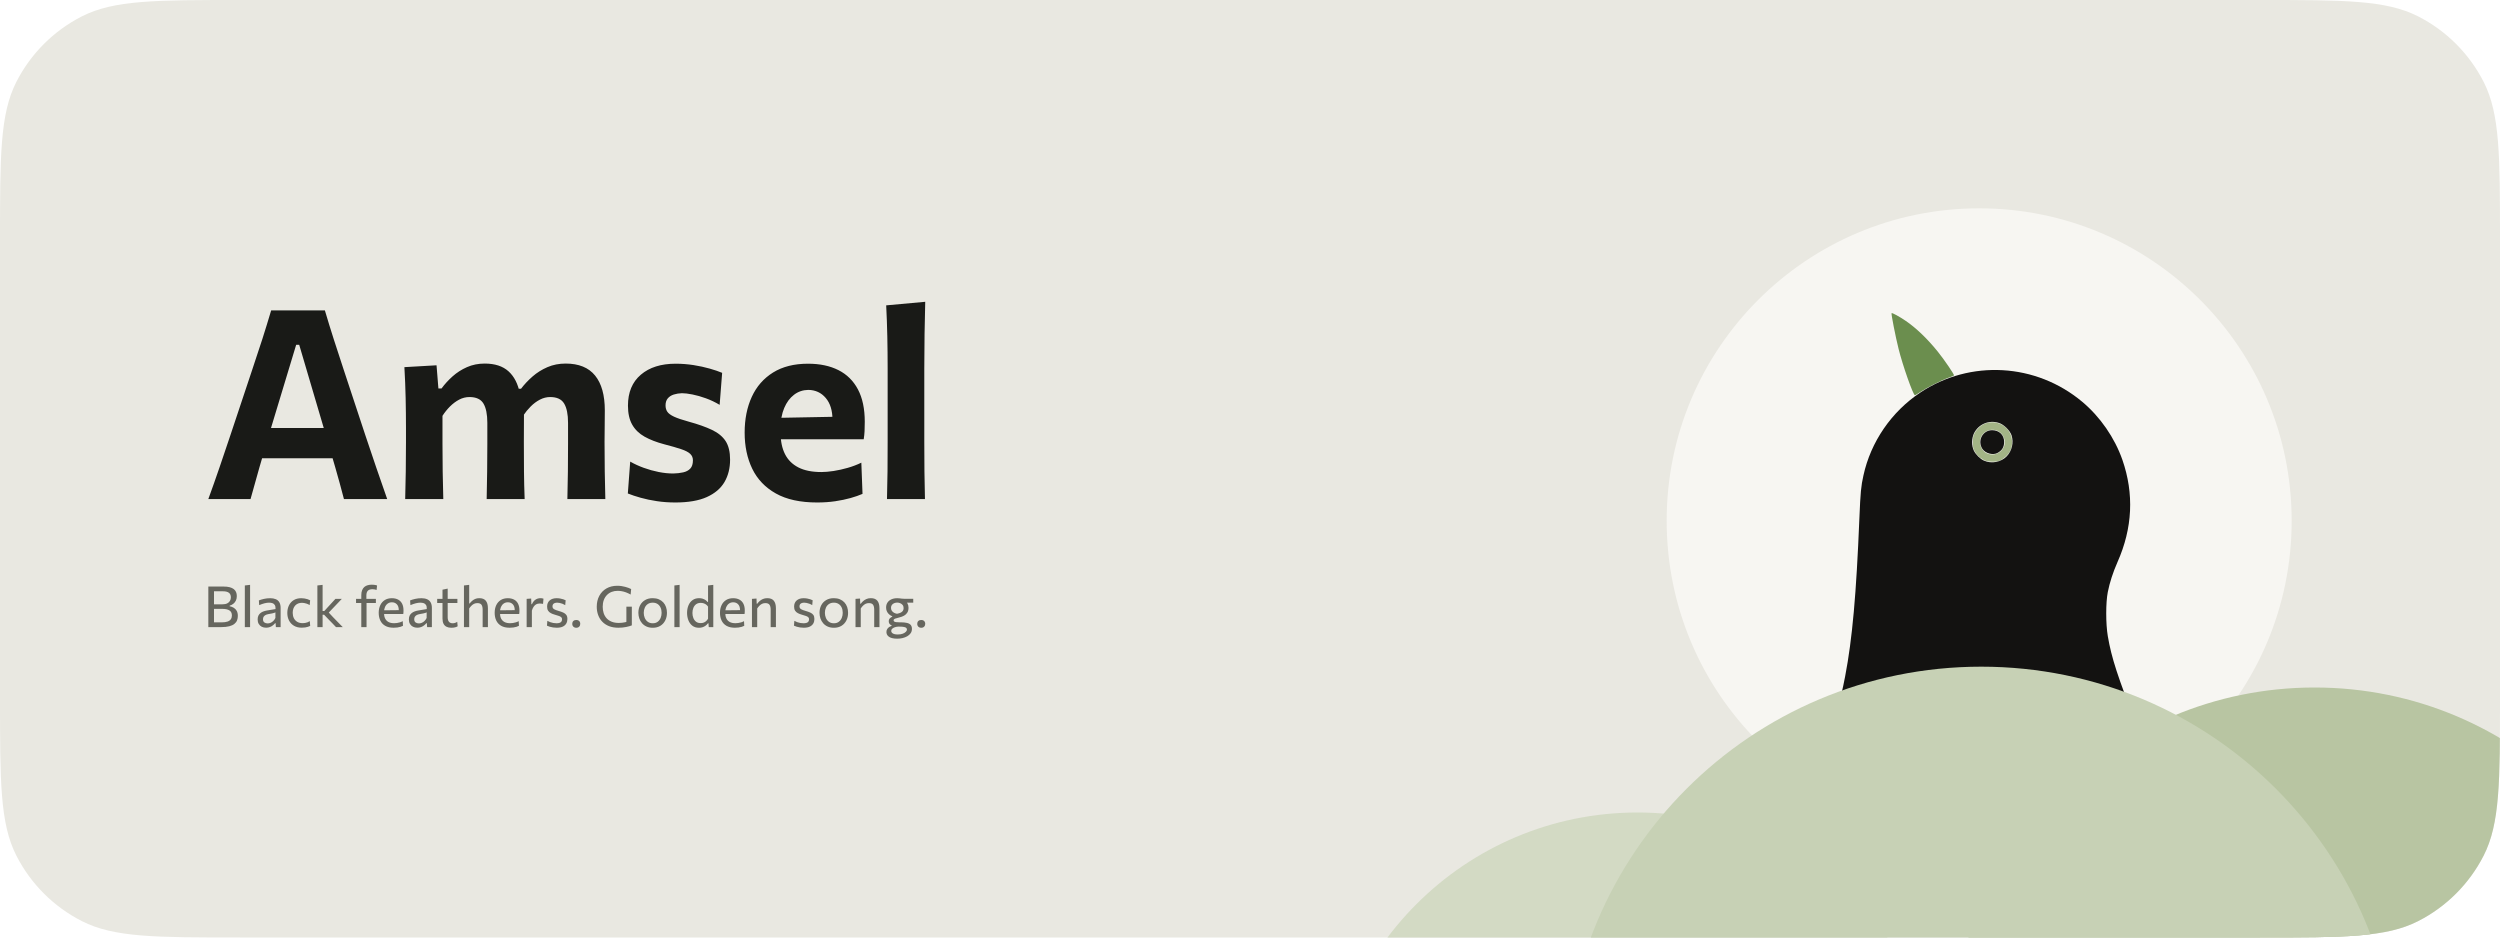
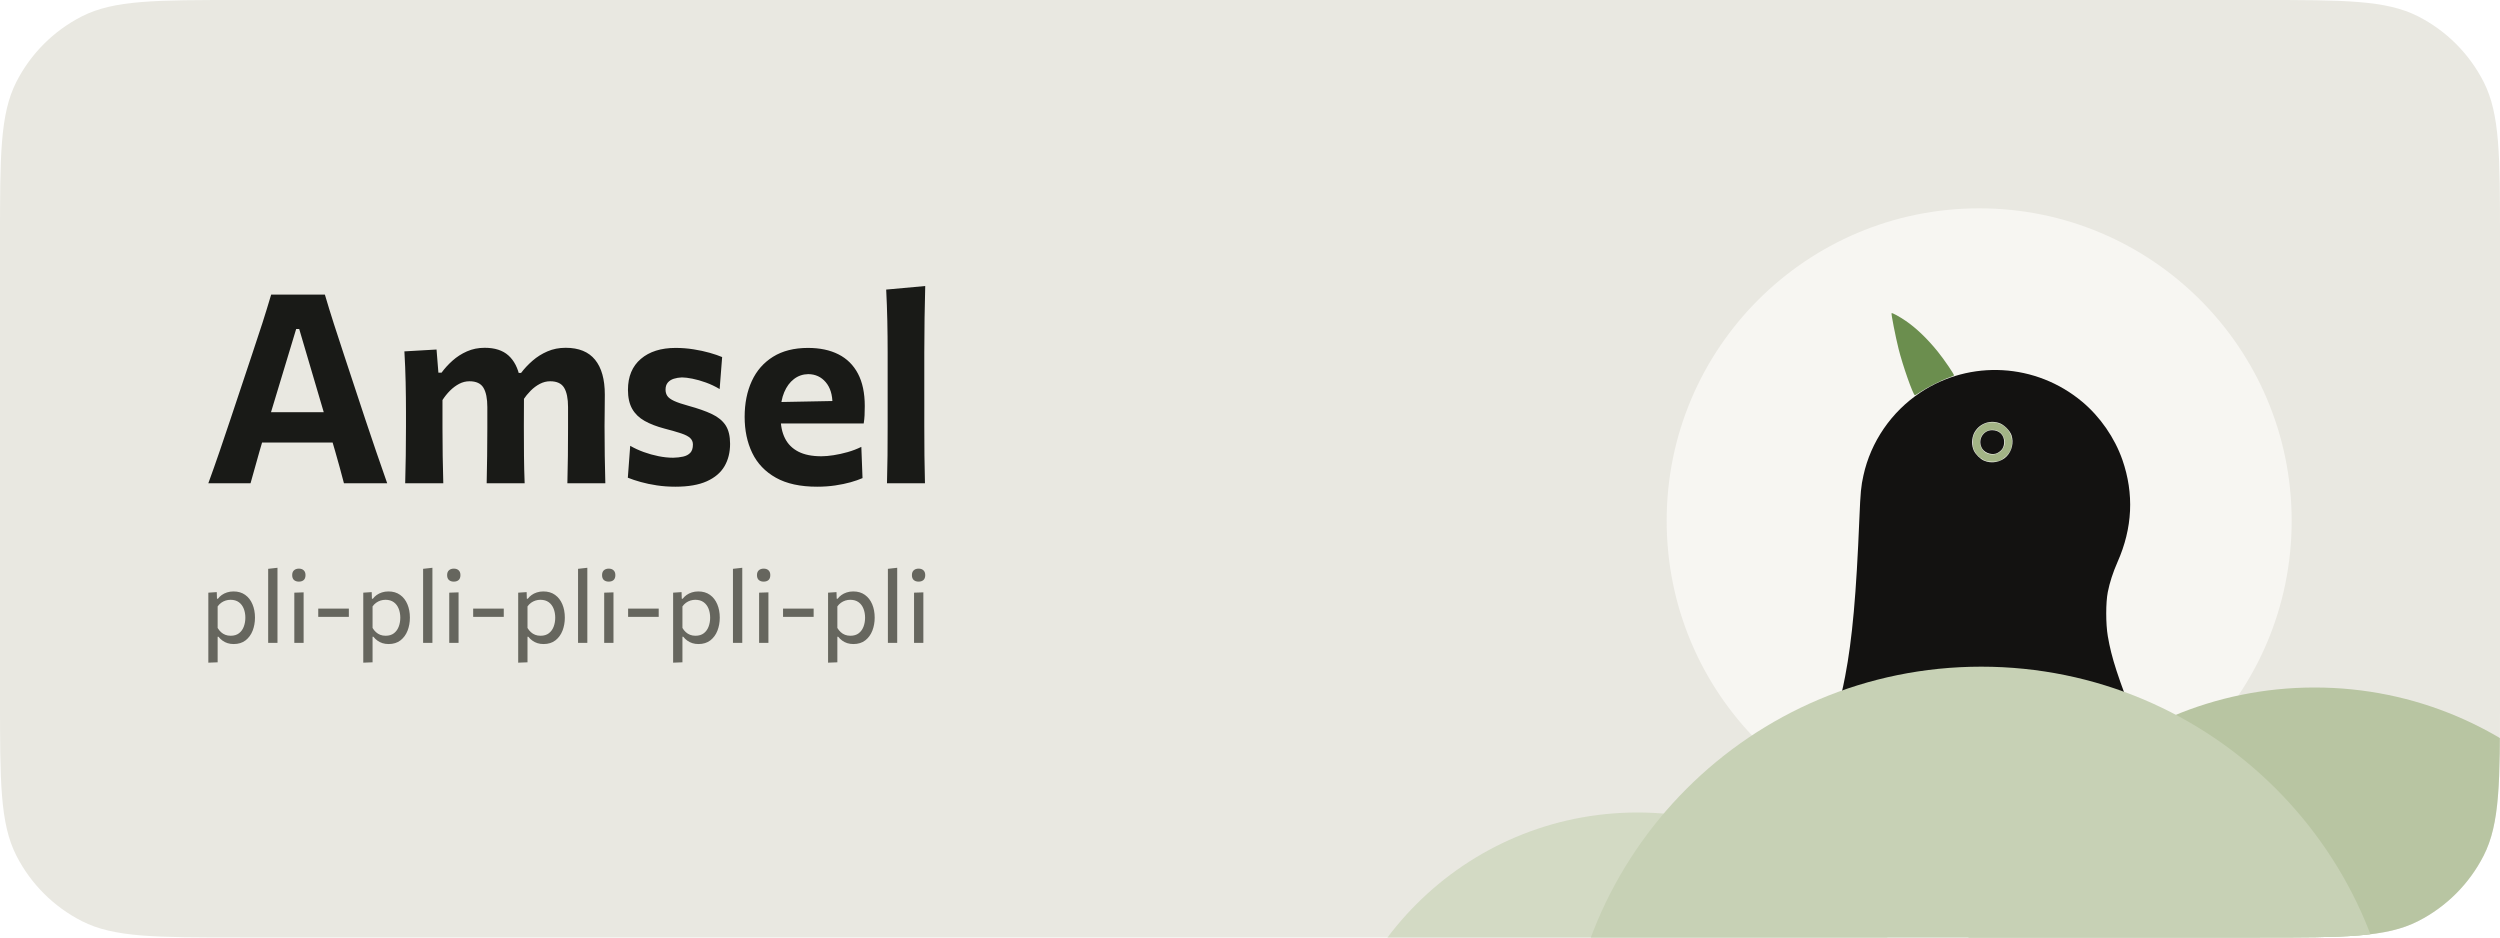
- <svg xmlns="http://www.w3.org/2000/svg" viewBox="0 0 1200 450" width="1200" height="450" role="img" aria-label="Amsel. Black feathers. Golden song.">
+ <svg xmlns="http://www.w3.org/2000/svg" viewBox="0 0 1200 450" width="1200" height="450" role="img" aria-label="Amsel. pli-pli-pli-pli-pli">
  <defs>
    <clipPath id="card">
      <path d="M115.2,0L1084.8,0C1125.12,0 1145.29,0 1160.69,7.85A72,72 0 0 1 1192.15,39.31C1200,54.71 1200,74.88 1200,115.2L1200,334.8C1200,375.12 1200,395.29 1192.15,410.69A72,72 0 0 1 1160.69,442.15C1145.29,450 1125.12,450 1084.8,450L115.2,450C74.88,450 54.71,450 39.31,442.15A72,72 0 0 1 7.85,410.69C0,395.29 0,375.12 0,334.8L0,115.2C0,74.88 0,54.71 7.85,39.31A72,72 0 0 1 39.31,7.85C54.71,0 74.88,0 115.2,0Z" />
    </clipPath>
  </defs>
  <g clip-path="url(#card)">
    <rect width="1200" height="450" fill="#E9E8E1" />
    <circle cx="950" cy="250" r="150" fill="#F7F6F2" />
    <circle cx="786" cy="540" r="150" fill="#D3DAC4" />
    <circle cx="1111" cy="505" r="175" fill="#B8C5A2" />
    <g transform="translate(956 238) scale(-4.4 4.4) translate(-46.5 -62.0)">
      <path fill="#6B8E4E" fill-rule="evenodd" d="M54.25,50.65 C53.58,50.20 52.02,49.40 51.22,49.12 C50.91,49.01 50.64,48.90 50.61,48.87 C50.54,48.81 51.66,47.16 52.37,46.28 C53.45,44.93 54.74,43.68 55.88,42.91 C56.57,42.44 57.36,42.01 57.42,42.07 C57.48,42.13 56.99,44.63 56.66,45.95 C56.21,47.77 55.08,50.97 54.88,51.02 C54.84,51.03 54.56,50.86 54.25,50.65 Z" />
      <path fill="#A3B486" fill-rule="evenodd" d="M45.65,58.18 C45.48,58.12 45.18,57.91 44.97,57.72 C44.48,57.27 44.28,56.81 44.27,56.14 C44.27,54.64 45.72,53.62 47.17,54.10 C47.62,54.25 48.12,54.69 48.36,55.15 C48.52,55.47 48.55,55.59 48.55,56.14 C48.55,56.67 48.52,56.83 48.39,57.07 C48.16,57.52 47.86,57.82 47.45,58.04 C47.14,58.21 46.98,58.25 46.51,58.27 C46.13,58.28 45.85,58.25 45.65,58.18 Z M47.09,57.33 C47.48,57.12 47.78,56.61 47.78,56.15 C47.78,54.70 45.80,54.26 45.20,55.58 C44.66,56.77 45.92,57.93 47.09,57.33 Z" />
      <path fill="#131211" fill-rule="evenodd" d="M29.63,89.74 C29.68,89.59 30.13,88.44 30.62,87.19 C32.76,81.72 33.43,79.67 33.83,77.31 C34.06,75.96 34.06,73.64 33.83,72.49 C33.62,71.44 33.27,70.36 32.77,69.22 C31.13,65.52 30.95,61.78 32.24,58.07 C33.08,55.67 34.66,53.38 36.62,51.74 C41.66,47.52 48.84,47.11 54.28,50.73 C57.43,52.82 59.69,56.11 60.49,59.78 C60.75,60.95 60.81,61.56 60.93,64.44 C61.27,72.77 61.70,77.59 62.48,81.67 C63.02,84.57 63.91,87.52 64.95,89.91 C64.98,89.98 61.41,90.00 47.26,90.00 L29.54,90.00 L29.63,89.74 Z M47.34,58.16 C47.75,57.98 48.23,57.51 48.45,57.06 C48.70,56.53 48.69,55.73 48.43,55.18 C47.93,54.18 46.81,53.70 45.73,54.04 C45.17,54.21 44.52,54.85 44.33,55.40 C44.08,56.18 44.28,57.08 44.85,57.68 C45.47,58.33 46.51,58.53 47.34,58.16 Z M45.88,57.33 C45.36,57.05 45.14,56.69 45.14,56.11 C45.14,55.36 45.68,54.84 46.45,54.84 C47.49,54.84 48.09,56.00 47.51,56.88 C47.18,57.37 46.38,57.59 45.88,57.33 Z" />
      <path fill="#131211" fill-rule="evenodd" d="M29.67,89.58 L64.76,89.58 L70.43,108.21 L22.62,108.21 Z" />
    </g>
    <circle cx="951" cy="520" r="200" fill="#C7D1B5" />
-     <path fill="#191A17" d="M100 239.54Q102.67 232.24 105.43 224.17Q108.19 216.11 110.6 208.87L120.95 177.82Q123.81 169.37 125.97 162.61Q128.13 155.84 130.16 148.99H155.94Q158.04 156.1 160.2 162.83Q162.36 169.56 165.09 177.82L175.37 208.93Q177.85 216.42 180.58 224.36Q183.31 232.3 185.85 239.54H165.09Q163.18 232.17 160.96 224.46Q158.74 216.74 156.71 209.88L143.62 165.5H142.16L128.89 209.38Q126.73 216.55 124.51 224.39Q122.29 232.24 120.26 239.54ZM121.4 219.98 123.37 205.44H164.77L166.42 219.98ZM194.49 239.54Q194.68 232.68 194.77 226.3Q194.87 219.92 194.87 212.04V205.69Q194.87 198.45 194.71 191.09Q194.55 183.72 194.11 176.23L209.54 175.34L210.43 186.45H211.95Q214.17 183.4 217.22 180.67Q220.27 177.94 224.14 176.23Q228.02 174.51 232.65 174.51Q239.95 174.51 244.05 178.2Q248.15 181.88 249.54 188.86L250.81 189.06Q251.19 190.83 251.35 192.83Q251.51 194.83 251.51 196.99Q251.51 201.12 251.48 204.74Q251.45 208.36 251.45 212.04Q251.45 219.79 251.51 226.23Q251.57 232.68 251.83 239.54H233.6Q233.73 232.68 233.83 226.33Q233.92 219.98 233.92 212.99V202.96Q233.92 196.8 232.05 193.69Q230.17 190.58 225.35 190.58Q222.75 190.58 220.4 191.82Q218.05 193.06 216.01 195.09Q213.98 197.12 212.39 199.6V212.99Q212.39 220.11 212.49 226.39Q212.59 232.68 212.78 239.54ZM272.34 239.54Q272.53 232.68 272.59 226.33Q272.66 219.98 272.66 212.99V202.96Q272.66 196.8 270.78 193.69Q268.91 190.58 264.08 190.58Q261.54 190.58 259.16 191.82Q256.78 193.06 254.75 195.09Q252.72 197.12 251.07 199.6L248.53 186.58H250.11Q252.46 183.47 255.64 180.7Q258.81 177.94 262.78 176.23Q266.75 174.51 271.51 174.51Q280.97 174.51 285.64 180.26Q290.31 186.01 290.31 196.99Q290.31 201.18 290.25 204.77Q290.18 208.36 290.18 212.04Q290.18 219.79 290.28 226.23Q290.37 232.68 290.56 239.54ZM324.16 241.19Q319.46 241.19 315.27 240.55Q311.07 239.92 307.55 238.93Q304.03 237.95 301.36 236.87L302.5 221.57Q305.49 223.28 308.98 224.55Q312.47 225.82 316.12 226.55Q319.77 227.28 323.14 227.28Q325.74 227.22 327.9 226.74Q330.06 226.27 331.33 224.93Q332.6 223.6 332.6 220.93Q332.6 219.09 331.3 217.85Q330 216.61 326.98 215.6Q323.96 214.58 318.82 213.25Q313.3 211.79 309.39 209.6Q305.49 207.41 303.45 203.82Q301.42 200.23 301.42 194.71Q301.42 185.12 307.61 179.85Q313.8 174.58 324.28 174.58Q328.66 174.58 332.89 175.24Q337.11 175.91 340.67 176.93Q344.22 177.94 346.63 178.96L345.43 194.33Q342.25 192.42 338.82 191.18Q335.39 189.94 332.35 189.34Q329.3 188.74 327.33 188.74Q325.23 188.8 323.42 189.37Q321.62 189.94 320.54 191.21Q319.46 192.48 319.46 194.58Q319.46 196.36 320.31 197.63Q321.17 198.9 323.55 200.01Q325.93 201.12 330.57 202.39Q337.3 204.23 341.71 206.33Q346.13 208.42 348.29 211.72Q350.44 215.03 350.44 220.61Q350.44 226.77 347.75 231.38Q345.05 235.98 339.27 238.59Q333.49 241.19 324.16 241.19ZM392.23 241.19Q380.1 241.19 372.42 236.87Q364.73 232.55 361.08 225Q357.43 217.44 357.43 207.66Q357.43 197.95 360.86 190.48Q364.29 183.02 371.08 178.8Q377.88 174.58 387.85 174.58Q396.35 174.58 402.45 177.66Q408.55 180.74 411.82 186.93Q415.09 193.12 415.09 202.45Q415.09 204.99 414.99 206.93Q414.9 208.87 414.58 210.84L399.4 204.93Q399.53 204.04 399.56 203.15Q399.59 202.26 399.59 201.5Q399.59 194.83 396.35 191.02Q393.12 187.21 387.97 187.15Q384.1 187.21 381.11 189.5Q378.13 191.79 376.42 195.85Q374.7 199.91 374.7 205.31V207.91Q374.7 213.82 376.8 217.98Q378.89 222.14 383.21 224.36Q387.53 226.58 394.26 226.58Q396.8 226.58 400.1 226.08Q403.4 225.57 406.86 224.58Q410.32 223.6 413.44 222.08L414.01 237.06Q411.53 238.14 408.26 239.06Q404.99 239.98 400.93 240.59Q396.86 241.19 392.23 241.19ZM364.29 210.84V200.74L404.23 199.98L414.58 203.34V210.84ZM425.75 239.54Q425.95 232.68 426.01 226.3Q426.07 219.92 426.07 212.04V176.86Q426.07 169.05 425.91 161.53Q425.75 154 425.37 146.57L444.11 144.86Q443.92 152.35 443.79 160.26Q443.66 168.16 443.66 176.86V212.04Q443.66 219.92 443.73 226.3Q443.79 232.68 443.98 239.54Z" />
-     <path fill="#66665E" d="M106.19 301.01Q104.81 301.01 103.63 301.01Q102.44 301.01 101.53 301.01Q100.61 301.01 100 301.01Q100 299.4 100 297.9Q100 296.4 100 294.59V288.04Q100 286.21 100 284.69Q100 283.16 100 281.54Q101.57 281.54 103.44 281.54Q105.31 281.54 107.27 281.54Q109.01 281.54 110.23 281.86Q111.45 282.18 112.21 282.77Q112.97 283.37 113.32 284.21Q113.67 285.05 113.67 286.11Q113.67 287.36 113.22 288.28Q112.77 289.21 111.99 289.82Q111.21 290.43 110.23 290.72V290.99Q111.27 291.19 112.16 291.71Q113.06 292.23 113.61 293.19Q114.16 294.14 114.16 295.65Q114.16 296.81 113.78 297.78Q113.4 298.76 112.49 299.48Q111.58 300.21 110.04 300.61Q108.5 301.01 106.19 301.01ZM102.72 298.73H106.41Q108.17 298.73 109.25 298.34Q110.34 297.94 110.82 297.2Q111.31 296.47 111.31 295.43Q111.31 293.73 110.12 293Q108.93 292.26 106.76 292.26H102.09V290.07H106.73Q108.17 290.07 109.07 289.62Q109.97 289.16 110.39 288.4Q110.82 287.64 110.82 286.75Q110.82 285.24 109.87 284.53Q108.93 283.82 107.06 283.82H102.72Q102.72 284.95 102.72 286.1Q102.72 287.25 102.72 288.61V294.05Q102.72 295.39 102.72 296.5Q102.72 297.61 102.72 298.73ZM117.52 301.01Q117.52 299.51 117.52 298.12Q117.52 296.72 117.52 295.05V287.53Q117.52 285.83 117.52 284.19Q117.52 282.56 117.52 281.02L120.04 280.73Q120.04 282.37 120.04 284.04Q120.04 285.7 120.04 287.53V295.05Q120.04 296.72 120.04 298.12Q120.04 299.51 120.04 301.01ZM127.74 301.3Q126.54 301.3 125.62 300.83Q124.71 300.36 124.19 299.47Q123.67 298.58 123.67 297.33Q123.67 296.22 124.06 295.45Q124.45 294.69 125.1 294.21Q125.74 293.72 126.53 293.45Q127.32 293.17 128.09 293.05L132.26 292.35Q132.31 291.08 131.9 290.42Q131.49 289.75 130.76 289.51Q130.03 289.28 129.13 289.28Q128.67 289.28 128.13 289.35Q127.59 289.42 127 289.57Q126.41 289.72 125.77 289.94Q125.12 290.16 124.41 290.47L124.26 288.2Q124.76 288 125.38 287.81Q126 287.62 126.71 287.46Q127.42 287.3 128.18 287.22Q128.94 287.14 129.71 287.14Q131.26 287.14 132.38 287.62Q133.5 288.09 134.1 289.12Q134.7 290.16 134.7 291.81Q134.7 292.45 134.7 293.42Q134.7 294.39 134.7 295.25V296.96Q134.7 297.91 134.7 298.89Q134.7 299.87 134.7 301.01H132.42L132.29 299.14H132.04Q131.63 299.66 131.01 300.16Q130.39 300.66 129.56 300.98Q128.74 301.3 127.74 301.3ZM128.5 299.24Q129.2 299.24 129.89 298.94Q130.58 298.65 131.18 298.07Q131.78 297.49 132.19 296.64L132.2 293.93Q132 294.05 131.65 294.17Q131.3 294.29 130.62 294.44Q129.94 294.58 128.69 294.8Q127.96 294.94 127.41 295.24Q126.86 295.54 126.55 296.03Q126.24 296.52 126.24 297.23Q126.24 298.32 126.9 298.78Q127.56 299.24 128.5 299.24ZM144.85 301.29Q142.64 301.29 141.09 300.36Q139.54 299.43 138.73 297.84Q137.91 296.25 137.91 294.23Q137.91 292.2 138.69 290.6Q139.47 288.99 140.96 288.07Q142.45 287.14 144.61 287.14Q145.4 287.14 146.18 287.27Q146.96 287.4 147.64 287.62Q148.33 287.85 148.87 288.15L148.65 290.44Q147.88 289.99 147.21 289.76Q146.55 289.53 145.97 289.44Q145.4 289.35 144.92 289.35Q142.91 289.35 141.7 290.65Q140.5 291.96 140.5 294.17Q140.5 295.58 141.04 296.7Q141.59 297.82 142.66 298.47Q143.73 299.12 145.34 299.12Q145.92 299.12 146.49 299.01Q147.06 298.91 147.62 298.7Q148.18 298.49 148.7 298.15L148.89 300.44Q148.44 300.66 147.84 300.86Q147.24 301.05 146.49 301.17Q145.74 301.29 144.85 301.29ZM161.28 301.01Q160.41 300.1 159.53 299.18Q158.65 298.27 157.76 297.37L155.55 295.06H154.58V293.28H155.67L157.54 291.23Q158.41 290.29 159.28 289.34Q160.15 288.38 161.01 287.45H164.08Q162.93 288.65 161.8 289.85Q160.67 291.04 159.53 292.23L157.29 294.58L157.2 293.39L159.83 296.21Q161.01 297.41 162.18 298.62Q163.36 299.83 164.52 301.01ZM152.34 301.01Q152.34 299.51 152.34 298.12Q152.34 296.72 152.34 295.05V287.53Q152.34 285.83 152.34 284.2Q152.34 282.58 152.34 281.02L154.85 280.73Q154.85 282.36 154.85 284.03Q154.85 285.7 154.85 287.53V295.47Q154.85 296.97 154.85 298.28Q154.85 299.59 154.85 301.01ZM173.42 301.01Q173.42 299.51 173.42 298.12Q173.42 296.72 173.42 295.05V293.68Q173.42 292.85 173.42 291.92Q173.42 291 173.42 290Q173.42 288.99 173.42 287.93Q173.42 286.86 173.42 285.74Q173.42 284.27 173.82 283.29Q174.22 282.3 174.91 281.72Q175.61 281.14 176.52 280.9Q177.43 280.65 178.45 280.65Q178.96 280.65 179.43 280.7Q179.91 280.75 180.31 280.83Q180.7 280.91 180.99 281.02L180.77 283.18Q180.32 283.01 179.82 282.92Q179.32 282.82 178.79 282.82Q177.26 282.82 176.56 283.56Q175.86 284.3 175.86 285.8Q175.86 286.19 175.86 286.7Q175.86 287.21 175.86 287.45L175.94 287.98V295.05Q175.94 296.72 175.94 298.12Q175.94 299.51 175.94 301.01ZM170.9 289.43V287.45H180.42V289.43Q179.06 289.43 177.77 289.43Q176.48 289.43 175.2 289.43H174.15ZM188.95 301.31Q186.49 301.31 184.9 300.39Q183.31 299.47 182.55 297.85Q181.78 296.23 181.78 294.16Q181.78 292.09 182.53 290.51Q183.27 288.93 184.68 288.03Q186.1 287.14 188.09 287.14Q189.83 287.14 191.08 287.8Q192.34 288.46 193.01 289.77Q193.68 291.07 193.68 292.98Q193.68 293.49 193.66 293.9Q193.64 294.31 193.57 294.72L191.37 293.67Q191.4 293.46 191.4 293.26Q191.41 293.06 191.41 292.87Q191.41 291.04 190.5 290.07Q189.59 289.1 188.12 289.1Q186.96 289.1 186.11 289.71Q185.25 290.32 184.79 291.39Q184.32 292.46 184.32 293.84V294.21Q184.32 295.74 184.85 296.85Q185.37 297.95 186.46 298.55Q187.55 299.14 189.2 299.14Q189.83 299.14 190.54 299.04Q191.26 298.94 191.98 298.72Q192.7 298.5 193.32 298.15L193.43 300.39Q192.91 300.67 192.22 300.88Q191.53 301.08 190.7 301.2Q189.87 301.31 188.95 301.31ZM182.82 294.72V292.96L192.04 292.86L193.57 293.46V294.72ZM200.33 301.3Q199.13 301.3 198.21 300.83Q197.3 300.36 196.78 299.47Q196.26 298.58 196.26 297.33Q196.26 296.22 196.65 295.45Q197.04 294.69 197.69 294.21Q198.34 293.72 199.12 293.45Q199.91 293.17 200.68 293.05L204.85 292.35Q204.91 291.08 204.5 290.42Q204.09 289.75 203.35 289.51Q202.62 289.28 201.72 289.28Q201.26 289.28 200.72 289.35Q200.18 289.42 199.59 289.57Q199 289.72 198.36 289.94Q197.71 290.16 197 290.47L196.85 288.2Q197.35 288 197.97 287.81Q198.6 287.62 199.31 287.46Q200.02 287.3 200.77 287.22Q201.53 287.14 202.3 287.14Q203.85 287.14 204.97 287.62Q206.09 288.09 206.69 289.12Q207.3 290.16 207.3 291.81Q207.3 292.45 207.3 293.42Q207.3 294.39 207.3 295.25V296.96Q207.3 297.91 207.3 298.89Q207.3 299.87 207.3 301.01H205.01L204.88 299.14H204.63Q204.22 299.66 203.6 300.16Q202.98 300.66 202.15 300.98Q201.33 301.3 200.33 301.3ZM201.09 299.24Q201.79 299.24 202.48 298.94Q203.17 298.65 203.77 298.07Q204.37 297.49 204.78 296.64L204.8 293.93Q204.59 294.05 204.24 294.17Q203.89 294.29 203.21 294.44Q202.53 294.58 201.29 294.8Q200.55 294.94 200 295.24Q199.46 295.54 199.14 296.03Q198.83 296.52 198.83 297.23Q198.83 298.32 199.49 298.78Q200.15 299.24 201.09 299.24ZM216.69 301.33Q215.31 301.33 214.36 300.86Q213.4 300.39 212.9 299.42Q212.4 298.45 212.4 296.92Q212.4 295.77 212.4 294.64Q212.4 293.5 212.4 292.4Q212.4 291.29 212.4 290.23Q212.4 289.17 212.4 288.16Q212.4 286.75 212.4 285.55Q212.4 284.34 212.4 283.05L214.89 282.53Q214.89 283.55 214.89 284.42Q214.89 285.29 214.89 286.19Q214.89 287.08 214.89 288.16V296.27Q214.89 297.71 215.48 298.44Q216.08 299.17 217.33 299.17Q217.84 299.17 218.42 298.99Q219 298.81 219.48 298.46L219.67 300.63Q219.38 300.84 218.91 300.99Q218.44 301.15 217.87 301.24Q217.29 301.33 216.69 301.33ZM209.85 289.43V287.45H219.55V289.43Q218.19 289.43 216.81 289.43Q215.44 289.43 214.15 289.43H213.1ZM222.7 301.01Q222.7 299.51 222.7 298.12Q222.7 296.72 222.7 295.05V287.53Q222.7 285.83 222.7 284.2Q222.7 282.58 222.7 281.02L225.21 280.73Q225.21 282.36 225.21 284.03Q225.21 285.7 225.21 287.53V289.65H225.47Q225.88 289.08 226.53 288.49Q227.17 287.9 228.04 287.51Q228.92 287.12 230.05 287.12Q232.19 287.12 233.2 288.36Q234.2 289.6 234.2 291.97Q234.2 292.86 234.2 293.55Q234.2 294.24 234.2 295.05Q234.2 296.67 234.2 298.09Q234.2 299.51 234.2 301.01H231.67Q231.67 299.51 231.67 298.1Q231.67 296.7 231.67 295.17V292.65Q231.67 291.08 231.12 290.29Q230.57 289.49 229.12 289.49Q228.26 289.49 227.55 289.83Q226.84 290.18 226.26 290.77Q225.68 291.36 225.21 292.07V295.17Q225.21 296.75 225.21 298.13Q225.21 299.51 225.21 301.01ZM244.61 301.31Q242.15 301.31 240.56 300.39Q238.97 299.47 238.2 297.85Q237.44 296.23 237.44 294.16Q237.44 292.09 238.18 290.51Q238.93 288.93 240.34 288.03Q241.75 287.14 243.75 287.14Q245.48 287.14 246.74 287.8Q248 288.46 248.66 289.77Q249.33 291.07 249.33 292.98Q249.33 293.49 249.31 293.9Q249.29 294.31 249.22 294.72L247.03 293.67Q247.05 293.46 247.06 293.26Q247.07 293.06 247.07 292.87Q247.07 291.04 246.16 290.07Q245.25 289.1 243.77 289.1Q242.61 289.1 241.76 289.71Q240.91 290.32 240.44 291.39Q239.98 292.46 239.98 293.84V294.21Q239.98 295.74 240.5 296.85Q241.03 297.95 242.12 298.55Q243.2 299.14 244.85 299.14Q245.48 299.14 246.2 299.04Q246.92 298.94 247.63 298.72Q248.35 298.5 248.98 298.15L249.09 300.39Q248.57 300.67 247.88 300.88Q247.19 301.08 246.36 301.2Q245.52 301.31 244.61 301.31ZM238.48 294.72V292.96L247.69 292.86L249.22 293.46V294.72ZM252.79 301.01Q252.79 299.51 252.79 298.12Q252.79 296.72 252.79 295.05V293.68Q252.79 292.16 252.79 290.59Q252.79 289.02 252.79 287.45L254.96 287.3L255.06 290.03H255.3Q255.85 288.82 256.57 288.19Q257.28 287.56 258.03 287.34Q258.77 287.12 259.4 287.12Q259.77 287.12 260.15 287.18Q260.53 287.23 260.87 287.36L260.66 289.87Q260.19 289.79 259.82 289.74Q259.44 289.69 258.96 289.69Q258.58 289.69 258.09 289.8Q257.6 289.91 257.09 290.25Q256.59 290.59 256.12 291.27Q255.66 291.94 255.3 293.08V295.17Q255.3 296.75 255.3 298.13Q255.3 299.51 255.3 301.01ZM267.2 301.31Q266.32 301.31 265.47 301.18Q264.62 301.05 263.87 300.83Q263.11 300.6 262.54 300.32L262.73 298Q263.35 298.35 264.07 298.62Q264.79 298.88 265.57 299.03Q266.35 299.17 267.14 299.17Q267.85 299.17 268.45 299.01Q269.06 298.86 269.42 298.44Q269.78 298.02 269.78 297.2Q269.78 296.67 269.45 296.32Q269.12 295.97 268.38 295.69Q267.63 295.41 266.35 295.06Q265.26 294.76 264.41 294.31Q263.56 293.87 263.09 293.13Q262.61 292.38 262.61 291.18Q262.61 289.28 263.84 288.21Q265.08 287.14 267.16 287.14Q268.03 287.14 268.84 287.28Q269.66 287.42 270.34 287.65Q271.02 287.87 271.51 288.13L271.31 290.47Q270.65 290.06 269.95 289.79Q269.25 289.53 268.59 289.4Q267.94 289.28 267.46 289.28Q266.91 289.28 266.39 289.43Q265.87 289.58 265.53 289.97Q265.19 290.36 265.19 291.07Q265.19 291.59 265.44 291.94Q265.68 292.3 266.3 292.59Q266.91 292.89 268.03 293.21Q269.4 293.6 270.36 294.03Q271.32 294.46 271.83 295.17Q272.35 295.88 272.35 297.12Q272.35 298.32 271.81 299.27Q271.28 300.22 270.15 300.77Q269.01 301.31 267.2 301.31ZM276.59 301.33Q276.01 301.33 275.58 301.08Q275.15 300.84 274.91 300.41Q274.68 299.99 274.68 299.44Q274.68 298.6 275.2 298.09Q275.72 297.59 276.61 297.59Q277.2 297.59 277.63 297.81Q278.06 298.04 278.29 298.46Q278.52 298.88 278.52 299.44Q278.52 300.26 278.01 300.79Q277.5 301.33 276.59 301.33ZM296.84 301.31Q294.29 301.31 292.36 300.56Q290.43 299.8 289.11 298.43Q287.79 297.07 287.12 295.23Q286.44 293.39 286.44 291.25Q286.44 288.3 287.65 286.02Q288.86 283.75 291.08 282.46Q293.3 281.17 296.3 281.17Q297.33 281.17 298.3 281.31Q299.27 281.46 300.12 281.69Q300.97 281.92 301.7 282.19Q302.42 282.47 302.95 282.74L302.71 285.38Q301.57 284.75 300.51 284.35Q299.44 283.95 298.43 283.78Q297.42 283.6 296.49 283.6Q294.91 283.6 293.6 284.11Q292.29 284.62 291.32 285.62Q290.35 286.62 289.82 288.04Q289.3 289.46 289.3 291.25Q289.3 292.87 289.75 294.28Q290.21 295.69 291.15 296.75Q292.1 297.8 293.56 298.4Q295.03 299.01 297.04 299.01Q297.82 299.01 298.58 298.92Q299.35 298.84 300.09 298.67Q300.82 298.5 301.54 298.24Q302.26 297.98 302.94 297.6L303.28 300.17Q302.8 300.37 302.11 300.58Q301.41 300.78 300.56 300.95Q299.7 301.12 298.76 301.22Q297.82 301.31 296.84 301.31ZM300.66 300.22Q300.66 298.76 300.66 297.67Q300.66 296.57 300.66 295.48Q300.66 294.2 300.66 293.21Q300.66 292.22 300.66 291.19H303.28Q303.28 292.22 303.28 293.21Q303.28 294.2 303.28 295.48Q303.28 296.57 303.28 297.66Q303.28 298.75 303.28 300.17ZM313.33 301.33Q311.64 301.33 310.35 300.75Q309.06 300.17 308.18 299.16Q307.31 298.16 306.87 296.87Q306.42 295.58 306.42 294.16Q306.42 292.12 307.25 290.54Q308.08 288.95 309.62 288.04Q311.16 287.12 313.29 287.12Q314.95 287.12 316.22 287.66Q317.49 288.19 318.37 289.14Q319.25 290.1 319.69 291.38Q320.14 292.67 320.14 294.16Q320.14 296.18 319.32 297.8Q318.51 299.43 316.98 300.38Q315.45 301.33 313.33 301.33ZM313.33 299.17Q314.75 299.17 315.69 298.45Q316.63 297.74 317.1 296.6Q317.57 295.45 317.57 294.16Q317.57 292.68 317.04 291.58Q316.52 290.48 315.57 289.88Q314.62 289.28 313.32 289.28Q311.91 289.28 310.95 289.93Q309.99 290.58 309.5 291.69Q309 292.79 309 294.16Q309 295.45 309.48 296.6Q309.96 297.74 310.92 298.45Q311.89 299.17 313.33 299.17ZM323.7 301.01Q323.7 299.51 323.7 298.12Q323.7 296.72 323.7 295.05V287.53Q323.7 285.83 323.7 284.19Q323.7 282.56 323.7 281.02L326.21 280.73Q326.21 282.37 326.21 284.04Q326.21 285.7 326.21 287.53V295.05Q326.21 296.72 326.21 298.12Q326.21 299.51 326.21 301.01ZM335.53 301.33Q333.6 301.33 332.32 300.34Q331.05 299.35 330.42 297.72Q329.79 296.1 329.79 294.2Q329.79 292.18 330.47 290.57Q331.14 288.97 332.43 288.05Q333.72 287.12 335.58 287.12Q336.5 287.12 337.27 287.37Q338.04 287.62 338.63 288.02Q339.22 288.43 339.61 288.94H339.86V287.53Q339.86 285.83 339.86 284.2Q339.86 282.58 339.86 281.02L342.38 280.73Q342.38 282.37 342.38 284.04Q342.38 285.7 342.38 287.53V295.05Q342.38 296.72 342.38 298.12Q342.38 299.51 342.38 301.01H340.2L340.06 299.17H339.84Q339.31 299.87 338.66 300.34Q338.01 300.82 337.23 301.07Q336.46 301.33 335.53 301.33ZM336.33 299.09Q337.14 299.09 337.79 298.84Q338.45 298.58 338.96 298.11Q339.47 297.64 339.86 296.98V291.17Q339.46 290.58 338.91 290.18Q338.35 289.79 337.71 289.58Q337.06 289.38 336.37 289.38Q335.02 289.38 334.13 290.03Q333.25 290.69 332.81 291.79Q332.37 292.89 332.37 294.21Q332.37 295.48 332.79 296.6Q333.21 297.71 334.08 298.4Q334.95 299.09 336.33 299.09ZM352.76 301.31Q350.31 301.31 348.71 300.39Q347.12 299.47 346.36 297.85Q345.59 296.23 345.59 294.16Q345.59 292.09 346.34 290.51Q347.08 288.93 348.5 288.03Q349.91 287.14 351.9 287.14Q353.64 287.14 354.89 287.8Q356.15 288.46 356.82 289.77Q357.49 291.07 357.49 292.98Q357.49 293.49 357.47 293.9Q357.45 294.31 357.38 294.72L355.18 293.67Q355.21 293.46 355.22 293.26Q355.22 293.06 355.22 292.87Q355.22 291.04 354.31 290.07Q353.41 289.1 351.93 289.1Q350.77 289.1 349.92 289.71Q349.06 290.32 348.6 291.39Q348.13 292.46 348.13 293.84V294.21Q348.13 295.74 348.66 296.85Q349.19 297.95 350.27 298.55Q351.36 299.14 353.01 299.14Q353.64 299.14 354.35 299.04Q355.07 298.94 355.79 298.72Q356.51 298.5 357.13 298.15L357.24 300.39Q356.72 300.67 356.03 300.88Q355.34 301.08 354.51 301.2Q353.68 301.31 352.76 301.31ZM346.63 294.72V292.96L355.85 292.86L357.38 293.46V294.72ZM360.94 301.01Q360.94 299.51 360.94 298.12Q360.94 296.72 360.94 295.05V293.68Q360.94 292.16 360.94 290.59Q360.94 289.02 360.94 287.45L363.12 287.3L363.21 289.8H363.47Q363.91 289.17 364.58 288.56Q365.26 287.94 366.18 287.53Q367.1 287.12 368.29 287.12Q370.44 287.12 371.44 288.36Q372.44 289.6 372.44 291.97Q372.44 292.86 372.44 293.55Q372.44 294.24 372.44 295.05Q372.44 296.67 372.44 298.09Q372.44 299.51 372.44 301.01H369.92Q369.92 299.51 369.92 298.1Q369.92 296.7 369.92 295.17V292.65Q369.92 291.08 369.36 290.29Q368.81 289.49 367.36 289.49Q366.5 289.49 365.79 289.83Q365.08 290.18 364.5 290.77Q363.92 291.36 363.46 292.07V295.17Q363.46 296.75 363.46 298.13Q363.46 299.51 363.46 301.01ZM385.76 301.31Q384.89 301.31 384.03 301.18Q383.18 301.05 382.43 300.83Q381.68 300.6 381.1 300.32L381.29 298Q381.91 298.35 382.63 298.62Q383.36 298.88 384.14 299.03Q384.91 299.17 385.71 299.17Q386.42 299.17 387.02 299.01Q387.62 298.86 387.98 298.44Q388.34 298.02 388.34 297.2Q388.34 296.67 388.01 296.32Q387.69 295.97 386.94 295.69Q386.2 295.41 384.91 295.06Q383.82 294.76 382.97 294.31Q382.13 293.87 381.65 293.13Q381.17 292.38 381.17 291.18Q381.17 289.28 382.41 288.21Q383.64 287.14 385.72 287.14Q386.59 287.14 387.41 287.28Q388.22 287.42 388.9 287.65Q389.58 287.87 390.08 288.13L389.87 290.47Q389.22 290.06 388.51 289.79Q387.81 289.53 387.15 289.4Q386.5 289.28 386.02 289.28Q385.47 289.28 384.95 289.43Q384.44 289.58 384.09 289.97Q383.75 290.36 383.75 291.07Q383.75 291.59 384 291.94Q384.24 292.3 384.86 292.59Q385.47 292.89 386.59 293.21Q387.96 293.6 388.92 294.03Q389.89 294.46 390.4 295.17Q390.91 295.88 390.91 297.12Q390.91 298.32 390.38 299.27Q389.84 300.22 388.71 300.77Q387.58 301.31 385.76 301.31ZM400.28 301.33Q398.59 301.33 397.29 300.75Q396 300.17 395.13 299.16Q394.26 298.16 393.81 296.87Q393.37 295.58 393.37 294.16Q393.37 292.12 394.19 290.54Q395.02 288.95 396.56 288.04Q398.11 287.12 400.24 287.12Q401.89 287.12 403.16 287.66Q404.43 288.19 405.31 289.14Q406.19 290.1 406.64 291.38Q407.08 292.67 407.08 294.16Q407.08 296.18 406.27 297.8Q405.46 299.43 403.93 300.38Q402.4 301.33 400.28 301.33ZM400.28 299.17Q401.7 299.17 402.63 298.45Q403.57 297.74 404.04 296.6Q404.51 295.45 404.51 294.16Q404.51 292.68 403.99 291.58Q403.46 290.48 402.51 289.88Q401.56 289.28 400.27 289.28Q398.86 289.28 397.9 289.93Q396.93 290.58 396.44 291.69Q395.95 292.79 395.95 294.16Q395.95 295.45 396.43 296.6Q396.91 297.74 397.87 298.45Q398.83 299.17 400.28 299.17ZM410.65 301.01Q410.65 299.51 410.65 298.12Q410.65 296.72 410.65 295.05V293.68Q410.65 292.16 410.65 290.59Q410.65 289.02 410.65 287.45L412.82 287.3L412.91 289.8H413.17Q413.61 289.17 414.28 288.56Q414.96 287.94 415.88 287.53Q416.8 287.12 417.99 287.12Q420.14 287.12 421.14 288.36Q422.14 289.6 422.14 291.97Q422.14 292.86 422.14 293.55Q422.14 294.24 422.14 295.05Q422.14 296.67 422.14 298.09Q422.14 299.51 422.14 301.01H419.62Q419.62 299.51 419.62 298.1Q419.62 296.7 419.62 295.17V292.65Q419.62 291.08 419.07 290.29Q418.51 289.49 417.06 289.49Q416.2 289.49 415.49 289.83Q414.78 290.18 414.2 290.77Q413.62 291.36 413.16 292.07V295.17Q413.16 296.75 413.16 298.13Q413.16 299.51 413.16 301.01ZM430.72 306.57Q429.21 306.57 428.19 306.3Q427.17 306.03 426.58 305.56Q425.98 305.1 425.73 304.53Q425.48 303.96 425.48 303.38Q425.48 302.46 425.92 301.85Q426.37 301.23 426.96 300.88Q427.55 300.54 427.99 300.4V300.18Q427.77 300.11 427.44 299.89Q427.12 299.68 426.86 299.26Q426.6 298.84 426.6 298.21Q426.6 297.74 426.77 297.33Q426.95 296.93 427.33 296.61Q427.7 296.29 428.28 296.04V295.82Q427.95 295.7 427.46 295.4Q426.97 295.1 426.47 294.59Q425.98 294.08 425.65 293.33Q425.33 292.59 425.33 291.58Q425.33 290.25 425.98 289.25Q426.62 288.26 427.83 287.7Q429.03 287.14 430.69 287.14Q431.36 287.14 431.86 287.21Q432.36 287.27 432.89 287.35Q433.43 287.42 434.2 287.42H438.36V289.28Q437.02 289.28 435.75 289.28Q434.49 289.28 433.19 289.28L433.9 288.09Q435.05 288.68 435.57 289.62Q436.09 290.55 436.09 291.73Q436.09 293.08 435.53 294.01Q434.97 294.94 433.98 295.5Q432.99 296.07 431.66 296.37Q430.27 296.7 429.6 296.96Q428.93 297.23 428.93 297.75Q428.93 298.12 429.21 298.32Q429.49 298.53 430.09 298.62Q430.69 298.71 431.68 298.71H432.27Q434.14 298.71 435.35 299Q436.55 299.29 437.14 299.98Q437.73 300.67 437.73 301.85Q437.73 303.06 437.1 303.96Q436.47 304.85 435.44 305.43Q434.41 306.01 433.17 306.29Q431.94 306.57 430.72 306.57ZM430.95 304.55Q432.42 304.55 433.39 304.15Q434.35 303.76 434.85 303.22Q435.34 302.68 435.34 302.24Q435.34 301.76 435.04 301.44Q434.75 301.11 433.95 300.95Q433.15 300.78 431.66 300.78H431.16Q430.35 300.81 429.57 301.06Q428.8 301.31 428.29 301.76Q427.79 302.22 427.79 302.8Q427.79 303.14 427.96 303.46Q428.13 303.77 428.5 304.02Q428.86 304.26 429.47 304.41Q430.08 304.55 430.95 304.55ZM430.56 294.61Q431.04 294.53 431.58 294.36Q432.13 294.2 432.62 293.9Q433.11 293.61 433.42 293.12Q433.73 292.63 433.73 291.9Q433.73 290.96 433.25 290.38Q432.77 289.8 432.07 289.52Q431.36 289.24 430.68 289.24Q429.9 289.24 429.22 289.52Q428.54 289.8 428.11 290.36Q427.68 290.92 427.68 291.77Q427.68 292.6 428.09 293.19Q428.51 293.79 429.16 294.14Q429.82 294.49 430.56 294.61ZM442.18 301.33Q441.59 301.33 441.16 301.08Q440.73 300.84 440.5 300.41Q440.27 299.99 440.27 299.44Q440.27 298.6 440.79 298.09Q441.31 297.59 442.19 297.59Q442.78 297.59 443.21 297.81Q443.64 298.04 443.87 298.46Q444.11 298.88 444.11 299.44Q444.11 300.26 443.59 300.79Q443.08 301.33 442.18 301.33Z" />
+     <path fill="#191A17" d="M100 231.96Q102.67 224.66 105.43 216.6Q108.19 208.53 110.6 201.29L120.95 170.24Q123.81 161.8 125.97 155.03Q128.13 148.27 130.16 141.41H155.94Q158.04 148.53 160.2 155.26Q162.36 161.99 165.09 170.24L175.37 201.36Q177.85 208.85 180.58 216.79Q183.31 224.73 185.85 231.96H165.09Q163.18 224.6 160.96 216.88Q158.74 209.17 156.71 202.31L143.62 157.92H142.16L128.89 201.8Q126.73 208.98 124.51 216.82Q122.29 224.66 120.26 231.96ZM121.4 212.41 123.37 197.87H164.77L166.42 212.41ZM194.49 231.96Q194.68 225.11 194.77 218.72Q194.87 212.34 194.87 204.47V198.12Q194.87 190.88 194.71 183.51Q194.55 176.15 194.11 168.66L209.54 167.77L210.43 178.88H211.95Q214.17 175.83 217.22 173.1Q220.27 170.37 224.14 168.66Q228.02 166.94 232.65 166.94Q239.95 166.94 244.05 170.62Q248.15 174.31 249.54 181.29L250.81 181.48Q251.19 183.26 251.35 185.26Q251.51 187.26 251.51 189.42Q251.51 193.55 251.48 197.17Q251.45 200.79 251.45 204.47Q251.45 212.22 251.51 218.66Q251.57 225.11 251.83 231.96H233.6Q233.73 225.11 233.83 218.76Q233.92 212.41 233.92 205.42V195.39Q233.92 189.23 232.05 186.12Q230.17 183.01 225.35 183.01Q222.75 183.01 220.4 184.24Q218.05 185.48 216.01 187.51Q213.98 189.55 212.39 192.02V205.42Q212.39 212.53 212.49 218.82Q212.59 225.11 212.78 231.96ZM272.34 231.96Q272.53 225.11 272.59 218.76Q272.66 212.41 272.66 205.42V195.39Q272.66 189.23 270.78 186.12Q268.91 183.01 264.08 183.01Q261.54 183.01 259.16 184.24Q256.78 185.48 254.75 187.51Q252.72 189.55 251.07 192.02L248.53 179.01H250.11Q252.46 175.89 255.64 173.13Q258.81 170.37 262.78 168.66Q266.75 166.94 271.51 166.94Q280.97 166.94 285.64 172.69Q290.31 178.43 290.31 189.42Q290.31 193.61 290.25 197.2Q290.18 200.79 290.18 204.47Q290.18 212.22 290.28 218.66Q290.37 225.11 290.56 231.96ZM324.16 233.62Q319.46 233.62 315.27 232.98Q311.07 232.35 307.55 231.36Q304.03 230.38 301.36 229.3L302.5 213.99Q305.49 215.71 308.98 216.98Q312.47 218.25 316.12 218.98Q319.77 219.71 323.14 219.71Q325.74 219.65 327.9 219.17Q330.06 218.69 331.33 217.36Q332.6 216.03 332.6 213.36Q332.6 211.52 331.3 210.28Q330 209.04 326.98 208.03Q323.96 207.01 318.82 205.68Q313.3 204.22 309.39 202.02Q305.49 199.83 303.45 196.25Q301.42 192.66 301.42 187.13Q301.42 177.55 307.61 172.27Q313.8 167 324.28 167Q328.66 167 332.89 167.67Q337.11 168.34 340.67 169.35Q344.22 170.37 346.63 171.39L345.43 186.75Q342.25 184.85 338.82 183.61Q335.39 182.37 332.35 181.77Q329.3 181.16 327.33 181.16Q325.23 181.23 323.42 181.8Q321.62 182.37 320.54 183.64Q319.46 184.91 319.46 187.01Q319.46 188.78 320.31 190.05Q321.17 191.32 323.55 192.44Q325.93 193.55 330.57 194.82Q337.3 196.66 341.71 198.75Q346.13 200.85 348.29 204.15Q350.44 207.45 350.44 213.04Q350.44 219.2 347.75 223.8Q345.05 228.41 339.27 231.01Q333.49 233.62 324.16 233.62ZM392.23 233.62Q380.1 233.62 372.42 229.3Q364.73 224.98 361.08 217.42Q357.43 209.87 357.43 200.09Q357.43 190.37 360.86 182.91Q364.29 175.45 371.08 171.23Q377.88 167 387.85 167Q396.35 167 402.45 170.08Q408.55 173.16 411.82 179.35Q415.09 185.55 415.09 194.88Q415.09 197.42 414.99 199.36Q414.9 201.29 414.58 203.26L399.4 197.36Q399.53 196.47 399.56 195.58Q399.59 194.69 399.59 193.93Q399.59 187.26 396.35 183.45Q393.12 179.64 387.97 179.58Q384.1 179.64 381.11 181.93Q378.13 184.21 376.42 188.28Q374.7 192.34 374.7 197.74V200.34Q374.7 206.25 376.8 210.41Q378.89 214.57 383.21 216.79Q387.53 219.01 394.26 219.01Q396.8 219.01 400.1 218.5Q403.4 217.99 406.86 217.01Q410.32 216.03 413.44 214.5L414.01 229.49Q411.53 230.57 408.26 231.49Q404.99 232.41 400.93 233.01Q396.86 233.62 392.23 233.62ZM364.29 203.26V193.17L404.23 192.4L414.58 195.77V203.26ZM425.75 231.96Q425.95 225.11 426.01 218.72Q426.07 212.34 426.07 204.47V169.29Q426.07 161.48 425.91 153.95Q425.75 146.43 425.37 139L444.11 137.29Q443.92 144.78 443.79 152.68Q443.66 160.59 443.66 169.29V204.47Q443.66 212.34 443.73 218.72Q443.79 225.11 443.98 231.96Z" />
+     <path fill="#66665E" d="M100 318.08Q100 315.41 100 312.85Q100 310.29 100 307.3V295.55Q100 292.85 100 290.06Q100 287.27 100 284.48L104.05 284.21L104.15 287.39H104.61Q105.32 286.42 106.42 285.62Q107.53 284.82 108.96 284.36Q110.39 283.89 112.09 283.89Q115.37 283.89 117.68 285.53Q119.98 287.17 121.18 290.03Q122.39 292.88 122.39 296.47Q122.39 299.85 121.26 302.74Q120.13 305.62 117.86 307.38Q115.59 309.14 112.16 309.14Q110.56 309.14 109.24 308.72Q107.91 308.3 106.82 307.51Q105.73 306.72 104.83 305.62H104.47V307.52Q104.47 310.33 104.47 312.79Q104.47 315.24 104.47 317.91ZM110.73 305.16Q113.18 305.16 114.75 303.94Q116.32 302.71 117.04 300.73Q117.77 298.75 117.77 296.5Q117.77 294.14 117.01 292.19Q116.24 290.23 114.66 289.07Q113.09 287.9 110.66 287.9Q109.44 287.9 108.3 288.26Q107.16 288.63 106.18 289.33Q105.2 290.04 104.47 291.08V301.42Q105.17 302.59 106.08 303.43Q106.99 304.26 108.15 304.71Q109.3 305.16 110.73 305.16ZM128.72 308.59Q128.72 305.92 128.72 303.44Q128.72 300.96 128.72 297.98V284.62Q128.72 281.59 128.72 278.69Q128.72 275.79 128.72 273.04L133.19 272.53Q133.19 275.45 133.19 278.41Q133.19 281.37 133.19 284.62V297.98Q133.19 300.96 133.19 303.44Q133.19 305.92 133.19 308.59ZM141.27 308.59Q141.27 305.92 141.27 303.44Q141.27 300.96 141.27 297.98V295.55Q141.27 293.36 141.27 291.52Q141.27 289.67 141.27 287.96Q141.27 286.25 141.27 284.48L145.74 284.33Q145.74 286.1 145.74 287.84Q145.74 289.58 145.74 291.45Q145.74 293.31 145.74 295.55V297.98Q145.74 300.96 145.74 303.44Q145.74 305.92 145.74 308.59ZM143.44 279.18Q142.03 279.18 141.14 278.42Q140.25 277.65 140.25 276.05Q140.25 274.52 141.14 273.73Q142.03 272.94 143.48 272.94Q144.94 272.94 145.79 273.76Q146.64 274.57 146.64 276.05Q146.64 277.65 145.78 278.42Q144.92 279.18 143.44 279.18ZM152.76 296.11V292.13Q154.75 292.13 156.62 292.13Q158.49 292.13 160.09 292.13Q161.72 292.13 163.59 292.13Q165.46 292.13 167.45 292.13V296.11Q165.46 296.11 163.59 296.11Q161.72 296.11 160.09 296.11Q158.49 296.11 156.62 296.11Q154.75 296.11 152.76 296.11ZM174.37 318.08Q174.37 315.41 174.37 312.85Q174.37 310.29 174.37 307.3V295.55Q174.37 292.85 174.37 290.06Q174.37 287.27 174.37 284.48L178.42 284.21L178.52 287.39H178.98Q179.68 286.42 180.79 285.62Q181.89 284.82 183.33 284.36Q184.76 283.89 186.46 283.89Q189.74 283.89 192.04 285.53Q194.35 287.17 195.55 290.03Q196.75 292.88 196.75 296.47Q196.75 299.85 195.62 302.74Q194.49 305.62 192.22 307.38Q189.95 309.14 186.53 309.14Q184.93 309.14 183.6 308.72Q182.28 308.3 181.19 307.51Q180.1 306.72 179.2 305.62H178.83V307.52Q178.83 310.33 178.83 312.79Q178.83 315.24 178.83 317.91ZM185.1 305.16Q187.55 305.16 189.12 303.94Q190.68 302.71 191.41 300.73Q192.14 298.75 192.14 296.5Q192.14 294.14 191.37 292.19Q190.61 290.23 189.03 289.07Q187.45 287.9 185.03 287.9Q183.81 287.9 182.67 288.26Q181.53 288.63 180.55 289.33Q179.56 290.04 178.83 291.08V301.42Q179.54 302.59 180.45 303.43Q181.36 304.26 182.51 304.71Q183.67 305.16 185.1 305.16ZM203.09 308.59Q203.09 305.92 203.09 303.44Q203.09 300.96 203.09 297.98V284.62Q203.09 281.59 203.09 278.69Q203.09 275.79 203.09 273.04L207.56 272.53Q207.56 275.45 207.56 278.41Q207.56 281.37 207.56 284.62V297.98Q207.56 300.96 207.56 303.44Q207.56 305.92 207.56 308.59ZM215.64 308.59Q215.64 305.92 215.64 303.44Q215.64 300.96 215.64 297.98V295.55Q215.64 293.36 215.64 291.52Q215.64 289.67 215.64 287.96Q215.64 286.25 215.64 284.48L220.11 284.33Q220.11 286.1 220.11 287.84Q220.11 289.58 220.11 291.45Q220.11 293.31 220.11 295.55V297.98Q220.11 300.96 220.11 303.44Q220.11 305.92 220.11 308.59ZM217.8 279.18Q216.39 279.18 215.51 278.42Q214.62 277.65 214.62 276.05Q214.62 274.52 215.51 273.73Q216.39 272.94 217.85 272.94Q219.31 272.94 220.16 273.76Q221.01 274.57 221.01 276.05Q221.01 277.65 220.14 278.42Q219.28 279.18 217.8 279.18ZM227.12 296.11V292.13Q229.12 292.13 230.99 292.13Q232.85 292.13 234.46 292.13Q236.08 292.13 237.95 292.13Q239.82 292.13 241.81 292.13V296.11Q239.82 296.11 237.95 296.11Q236.08 296.11 234.46 296.11Q232.85 296.11 230.99 296.11Q229.12 296.11 227.12 296.11ZM248.73 318.08Q248.73 315.41 248.73 312.85Q248.73 310.29 248.73 307.3V295.55Q248.73 292.85 248.73 290.06Q248.73 287.27 248.73 284.48L252.79 284.21L252.88 287.39H253.35Q254.05 286.42 255.16 285.62Q256.26 284.82 257.69 284.36Q259.12 283.89 260.82 283.89Q264.1 283.89 266.41 285.53Q268.71 287.17 269.92 290.03Q271.12 292.88 271.12 296.47Q271.12 299.85 269.99 302.74Q268.86 305.62 266.59 307.38Q264.32 309.14 260.9 309.14Q259.29 309.14 257.97 308.72Q256.65 308.3 255.56 307.51Q254.46 306.72 253.56 305.62H253.2V307.52Q253.2 310.33 253.2 312.79Q253.2 315.24 253.2 317.91ZM259.46 305.16Q261.92 305.16 263.48 303.94Q265.05 302.71 265.78 300.73Q266.51 298.75 266.51 296.5Q266.51 294.14 265.74 292.19Q264.98 290.23 263.4 289.07Q261.82 287.9 259.39 287.9Q258.18 287.9 257.04 288.26Q255.9 288.63 254.91 289.33Q253.93 290.04 253.2 291.08V301.42Q253.9 302.59 254.82 303.43Q255.73 304.26 256.88 304.71Q258.03 305.16 259.46 305.16ZM277.46 308.59Q277.46 305.92 277.46 303.44Q277.46 300.96 277.46 297.98V284.62Q277.46 281.59 277.46 278.69Q277.46 275.79 277.46 273.04L281.92 272.53Q281.92 275.45 281.92 278.41Q281.92 281.37 281.92 284.62V297.98Q281.92 300.96 281.92 303.44Q281.92 305.92 281.92 308.59ZM290.01 308.59Q290.01 305.92 290.01 303.44Q290.01 300.96 290.01 297.98V295.55Q290.01 293.36 290.01 291.52Q290.01 289.67 290.01 287.96Q290.01 286.25 290.01 284.48L294.47 284.33Q294.47 286.1 294.47 287.84Q294.47 289.58 294.47 291.45Q294.47 293.31 294.47 295.55V297.98Q294.47 300.96 294.47 303.44Q294.47 305.92 294.47 308.59ZM292.17 279.18Q290.76 279.18 289.87 278.42Q288.99 277.65 288.99 276.05Q288.99 274.52 289.87 273.73Q290.76 272.94 292.22 272.94Q293.67 272.94 294.52 273.76Q295.37 274.57 295.37 276.05Q295.37 277.65 294.51 278.42Q293.65 279.18 292.17 279.18ZM301.49 296.11V292.13Q303.48 292.13 305.35 292.13Q307.22 292.13 308.82 292.13Q310.45 292.13 312.32 292.13Q314.19 292.13 316.18 292.13V296.11Q314.19 296.11 312.32 296.11Q310.45 296.11 308.82 296.11Q307.22 296.11 305.35 296.11Q303.48 296.11 301.49 296.11ZM323.1 318.08Q323.1 315.41 323.1 312.85Q323.1 310.29 323.1 307.3V295.55Q323.1 292.85 323.1 290.06Q323.1 287.27 323.1 284.48L327.15 284.21L327.25 287.39H327.71Q328.42 286.42 329.52 285.62Q330.63 284.82 332.06 284.36Q333.49 283.89 335.19 283.89Q338.47 283.89 340.78 285.53Q343.08 287.17 344.28 290.03Q345.49 292.88 345.49 296.47Q345.49 299.85 344.36 302.74Q343.23 305.62 340.96 307.38Q338.69 309.14 335.26 309.14Q333.66 309.14 332.34 308.72Q331.01 308.3 329.92 307.51Q328.83 306.72 327.93 305.62H327.57V307.52Q327.57 310.33 327.57 312.79Q327.57 315.24 327.57 317.91ZM333.83 305.16Q336.28 305.16 337.85 303.94Q339.42 302.71 340.14 300.73Q340.87 298.75 340.87 296.5Q340.87 294.14 340.11 292.19Q339.34 290.23 337.76 289.07Q336.19 287.9 333.76 287.9Q332.54 287.9 331.4 288.26Q330.26 288.63 329.28 289.33Q328.3 290.04 327.57 291.08V301.42Q328.27 302.59 329.18 303.43Q330.09 304.26 331.25 304.71Q332.4 305.16 333.83 305.16ZM351.82 308.59Q351.82 305.92 351.82 303.44Q351.82 300.96 351.82 297.98V284.62Q351.82 281.59 351.82 278.69Q351.82 275.79 351.82 273.04L356.29 272.53Q356.29 275.45 356.29 278.41Q356.29 281.37 356.29 284.62V297.98Q356.29 300.96 356.29 303.44Q356.29 305.92 356.29 308.59ZM364.37 308.59Q364.37 305.92 364.37 303.44Q364.37 300.96 364.37 297.98V295.55Q364.37 293.36 364.37 291.52Q364.37 289.67 364.37 287.96Q364.37 286.25 364.37 284.48L368.84 284.33Q368.84 286.1 368.84 287.84Q368.84 289.58 368.84 291.45Q368.84 293.31 368.84 295.55V297.98Q368.84 300.96 368.84 303.44Q368.84 305.92 368.84 308.59ZM366.54 279.18Q365.13 279.18 364.24 278.42Q363.35 277.65 363.35 276.05Q363.35 274.52 364.24 273.73Q365.13 272.94 366.58 272.94Q368.04 272.94 368.89 273.76Q369.74 274.57 369.74 276.05Q369.74 277.65 368.88 278.42Q368.02 279.18 366.54 279.18ZM375.86 296.11V292.13Q377.85 292.13 379.72 292.13Q381.59 292.13 383.19 292.13Q384.82 292.13 386.69 292.13Q388.56 292.13 390.55 292.13V296.11Q388.56 296.11 386.69 296.11Q384.82 296.11 383.19 296.11Q381.59 296.11 379.72 296.11Q377.85 296.11 375.86 296.11ZM397.47 318.08Q397.47 315.41 397.47 312.85Q397.47 310.29 397.47 307.3V295.55Q397.47 292.85 397.47 290.06Q397.47 287.27 397.47 284.48L401.52 284.21L401.62 287.39H402.08Q402.78 286.42 403.89 285.62Q404.99 284.82 406.43 284.36Q407.86 283.89 409.56 283.89Q412.84 283.89 415.14 285.53Q417.45 287.17 418.65 290.03Q419.85 292.88 419.85 296.47Q419.85 299.85 418.72 302.74Q417.59 305.62 415.32 307.38Q413.05 309.14 409.63 309.14Q408.03 309.14 406.7 308.72Q405.38 308.3 404.29 307.51Q403.2 306.72 402.3 305.62H401.93V307.52Q401.93 310.33 401.93 312.79Q401.93 315.24 401.93 317.91ZM408.2 305.16Q410.65 305.16 412.22 303.94Q413.78 302.71 414.51 300.73Q415.24 298.75 415.24 296.5Q415.24 294.14 414.47 292.19Q413.71 290.23 412.13 289.07Q410.55 287.9 408.12 287.9Q406.91 287.9 405.77 288.26Q404.63 288.63 403.65 289.33Q402.66 290.04 401.93 291.08V301.42Q402.64 302.59 403.55 303.43Q404.46 304.26 405.61 304.71Q406.77 305.16 408.2 305.16ZM426.19 308.59Q426.19 305.92 426.19 303.44Q426.19 300.96 426.19 297.98V284.62Q426.19 281.59 426.19 278.69Q426.19 275.79 426.19 273.04L430.66 272.53Q430.66 275.45 430.66 278.41Q430.66 281.37 430.66 284.62V297.98Q430.66 300.96 430.66 303.44Q430.66 305.92 430.66 308.59ZM438.74 308.59Q438.74 305.92 438.74 303.44Q438.74 300.96 438.74 297.98V295.55Q438.74 293.36 438.74 291.52Q438.74 289.67 438.74 287.96Q438.74 286.25 438.74 284.48L443.21 284.33Q443.21 286.1 443.21 287.84Q443.21 289.58 443.21 291.45Q443.21 293.31 443.21 295.55V297.98Q443.21 300.96 443.21 303.44Q443.21 305.92 443.21 308.59ZM440.9 279.18Q439.49 279.18 438.61 278.42Q437.72 277.65 437.72 276.05Q437.72 274.52 438.61 273.73Q439.49 272.94 440.95 272.94Q442.41 272.94 443.26 273.76Q444.11 274.57 444.11 276.05Q444.11 277.65 443.24 278.42Q442.38 279.18 440.9 279.18Z" />
  </g>
</svg>
